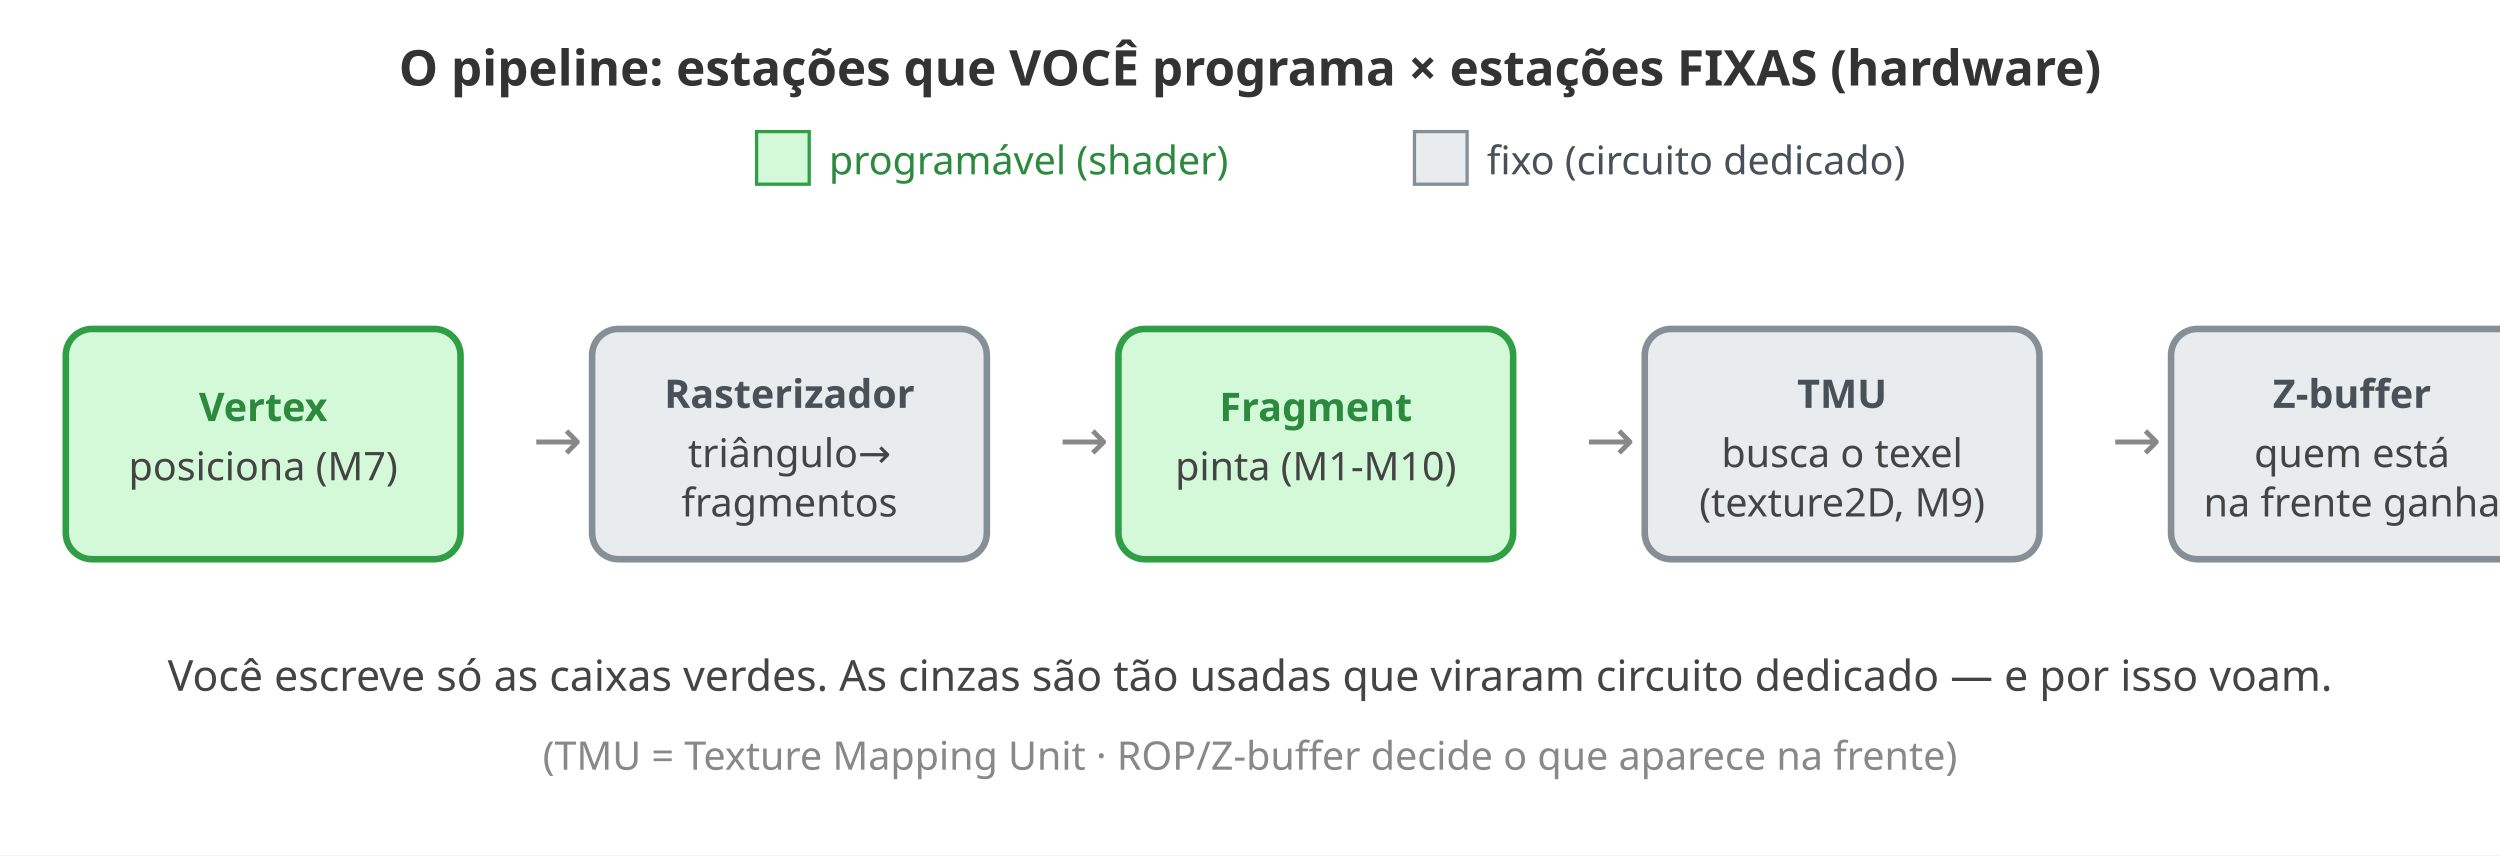
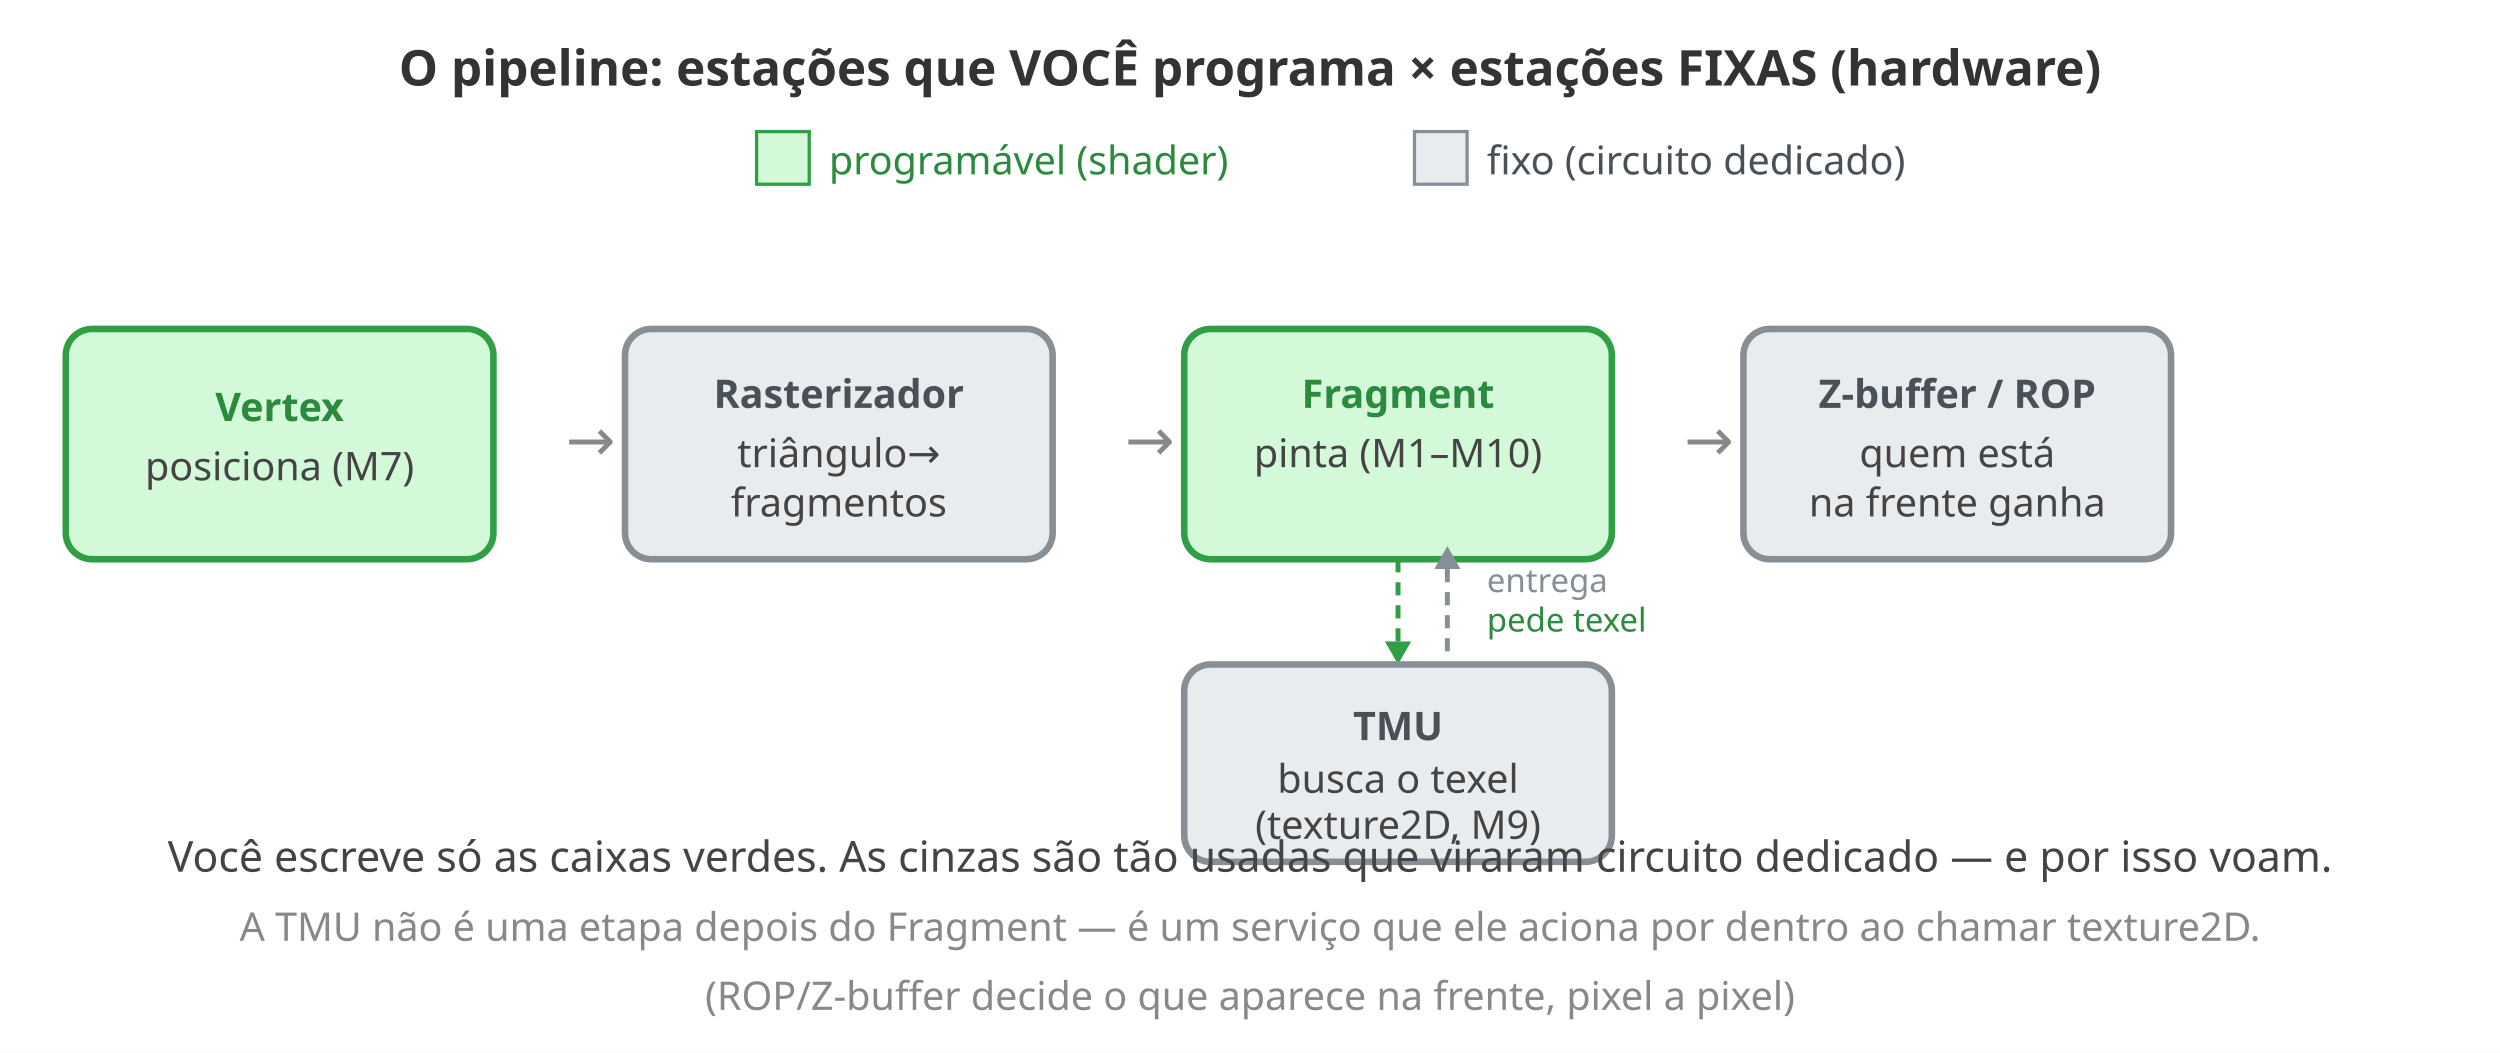
- <svg xmlns="http://www.w3.org/2000/svg" viewBox="0 0 760 260" width="760" height="260" font-family="system-ui, sans-serif">
-   <rect width="760" height="260" fill="#fff" />
+ <svg xmlns="http://www.w3.org/2000/svg" viewBox="0 0 760 320" width="760" height="320" font-family="system-ui, sans-serif">
+   <rect width="760" height="320" fill="#fff" />
  <text x="380" y="26" text-anchor="middle" font-size="15" font-weight="bold" fill="#333">O pipeline: estações que VOCÊ programa × estações FIXAS (hardware)</text>
  <g transform="translate(230,40)">
    <rect x="0" y="0" width="16" height="16" fill="#d3f9d8" stroke="#2f9e44" />
    <text x="22" y="13" font-size="12" fill="#2b8a3e">programável (shader)</text>
    <rect x="200" y="0" width="16" height="16" fill="#e9ecef" stroke="#868e96" />
    <text x="222" y="13" font-size="12" fill="#495057">fixo (circuito dedicado)</text>
  </g>
  <g transform="translate(20,80)" font-size="12">
-     <rect x="0" y="20" width="120" height="70" rx="8" fill="#d3f9d8" stroke="#2f9e44" stroke-width="2" />
-     <text x="60" y="48" text-anchor="middle" font-weight="bold" fill="#2b8a3e">Vertex</text>
-     <text x="60" y="66" text-anchor="middle" fill="#444">posiciona (M7)</text>
-     <text x="142" y="60" font-size="18" fill="#888">→</text>
-     <rect x="160" y="20" width="120" height="70" rx="8" fill="#e9ecef" stroke="#868e96" stroke-width="2" />
-     <text x="220" y="44" text-anchor="middle" font-weight="bold" fill="#495057">Rasterizador</text>
-     <text x="220" y="62" text-anchor="middle" fill="#444">triângulo→</text>
-     <text x="220" y="77" text-anchor="middle" fill="#444">fragmentos</text>
-     <text x="302" y="60" font-size="18" fill="#888">→</text>
-     <rect x="320" y="20" width="120" height="70" rx="8" fill="#d3f9d8" stroke="#2f9e44" stroke-width="2" />
-     <text x="380" y="48" text-anchor="middle" font-weight="bold" fill="#2b8a3e">Fragment</text>
-     <text x="380" y="66" text-anchor="middle" fill="#444">pinta (M1-M10)</text>
-     <text x="462" y="60" font-size="18" fill="#888">→</text>
-     <rect x="480" y="20" width="120" height="70" rx="8" fill="#e9ecef" stroke="#868e96" stroke-width="2" />
-     <text x="540" y="44" text-anchor="middle" font-weight="bold" fill="#495057">TMU</text>
-     <text x="540" y="62" text-anchor="middle" fill="#444">busca o texel</text>
-     <text x="540" y="77" text-anchor="middle" fill="#444">(texture2D, M9)</text>
-     <text x="622" y="60" font-size="18" fill="#888">→</text>
-     <rect x="640" y="20" width="110" height="70" rx="8" fill="#e9ecef" stroke="#868e96" stroke-width="2" />
-     <text x="695" y="44" text-anchor="middle" font-weight="bold" fill="#495057">Z-buffer</text>
-     <text x="695" y="62" text-anchor="middle" fill="#444">quem está</text>
-     <text x="695" y="77" text-anchor="middle" fill="#444">na frente ganha</text>
+     <rect x="0" y="20" width="130" height="70" rx="8" fill="#d3f9d8" stroke="#2f9e44" stroke-width="2" />
+     <text x="65" y="48" text-anchor="middle" font-weight="bold" fill="#2b8a3e">Vertex</text>
+     <text x="65" y="66" text-anchor="middle" fill="#444">posiciona (M7)</text>
+     <text x="152" y="60" font-size="18" fill="#888">→</text>
+     <rect x="170" y="20" width="130" height="70" rx="8" fill="#e9ecef" stroke="#868e96" stroke-width="2" />
+     <text x="235" y="44" text-anchor="middle" font-weight="bold" fill="#495057">Rasterizador</text>
+     <text x="235" y="62" text-anchor="middle" fill="#444">triângulo→</text>
+     <text x="235" y="77" text-anchor="middle" fill="#444">fragmentos</text>
+     <text x="322" y="60" font-size="18" fill="#888">→</text>
+     <rect x="340" y="20" width="130" height="70" rx="8" fill="#d3f9d8" stroke="#2f9e44" stroke-width="2" />
+     <text x="405" y="44" text-anchor="middle" font-weight="bold" fill="#2b8a3e">Fragment</text>
+     <text x="405" y="62" text-anchor="middle" fill="#444">pinta (M1–M10)</text>
+     <text x="492" y="60" font-size="18" fill="#888">→</text>
+     <rect x="510" y="20" width="130" height="70" rx="8" fill="#e9ecef" stroke="#868e96" stroke-width="2" />
+     <text x="575" y="44" text-anchor="middle" font-weight="bold" fill="#495057">Z-buffer / ROP</text>
+     <text x="575" y="62" text-anchor="middle" fill="#444">quem está</text>
+     <text x="575" y="77" text-anchor="middle" fill="#444">na frente ganha</text>
  </g>
-   <text x="380" y="210" text-anchor="middle" font-size="13" fill="#444">Você escreve só as caixas verdes. As cinzas são tão usadas que viraram circuito dedicado — e por isso voam.</text>
-   <text x="380" y="234" text-anchor="middle" font-size="12" fill="#888">(TMU = Texture Mapping Unit · ROP/Z-buffer decide o que aparece na frente)</text>
+   <g transform="translate(20,80)" font-size="12">
+     <line x1="405" y1="90" x2="405" y2="118" stroke="#2f9e44" stroke-width="1.5" stroke-dasharray="4,3" />
+     <polygon points="405,122 401,115 409,115" fill="#2f9e44" />
+     <line x1="420" y1="118" x2="420" y2="90" stroke="#868e96" stroke-width="1.5" stroke-dasharray="4,3" />
+     <polygon points="420,86 416,93 424,93" fill="#868e96" />
+     <rect x="340" y="122" width="130" height="60" rx="8" fill="#e9ecef" stroke="#868e96" stroke-width="2" />
+     <text x="405" y="145" text-anchor="middle" font-weight="bold" fill="#495057">TMU</text>
+     <text x="405" y="161" text-anchor="middle" fill="#444">busca o texel</text>
+     <text x="405" y="175" text-anchor="middle" fill="#444">(texture2D, M9)</text>
+     <text x="432" y="112" font-size="10" fill="#2b8a3e">pede texel</text>
+     <text x="432" y="100" font-size="10" fill="#868e96">entrega</text>
+   </g>
+   <text x="380" y="265" text-anchor="middle" font-size="13" fill="#444">Você escreve só as caixas verdes. As cinzas são tão usadas que viraram circuito dedicado — e por isso voam.</text>
+   <text x="380" y="286" text-anchor="middle" font-size="12" fill="#888">A TMU não é uma etapa depois do Fragment — é um serviço que ele aciona por dentro ao chamar texture2D.</text>
+   <text x="380" y="307" text-anchor="middle" font-size="12" fill="#888">(ROP/Z-buffer decide o que aparece na frente, pixel a pixel)</text>
</svg>
